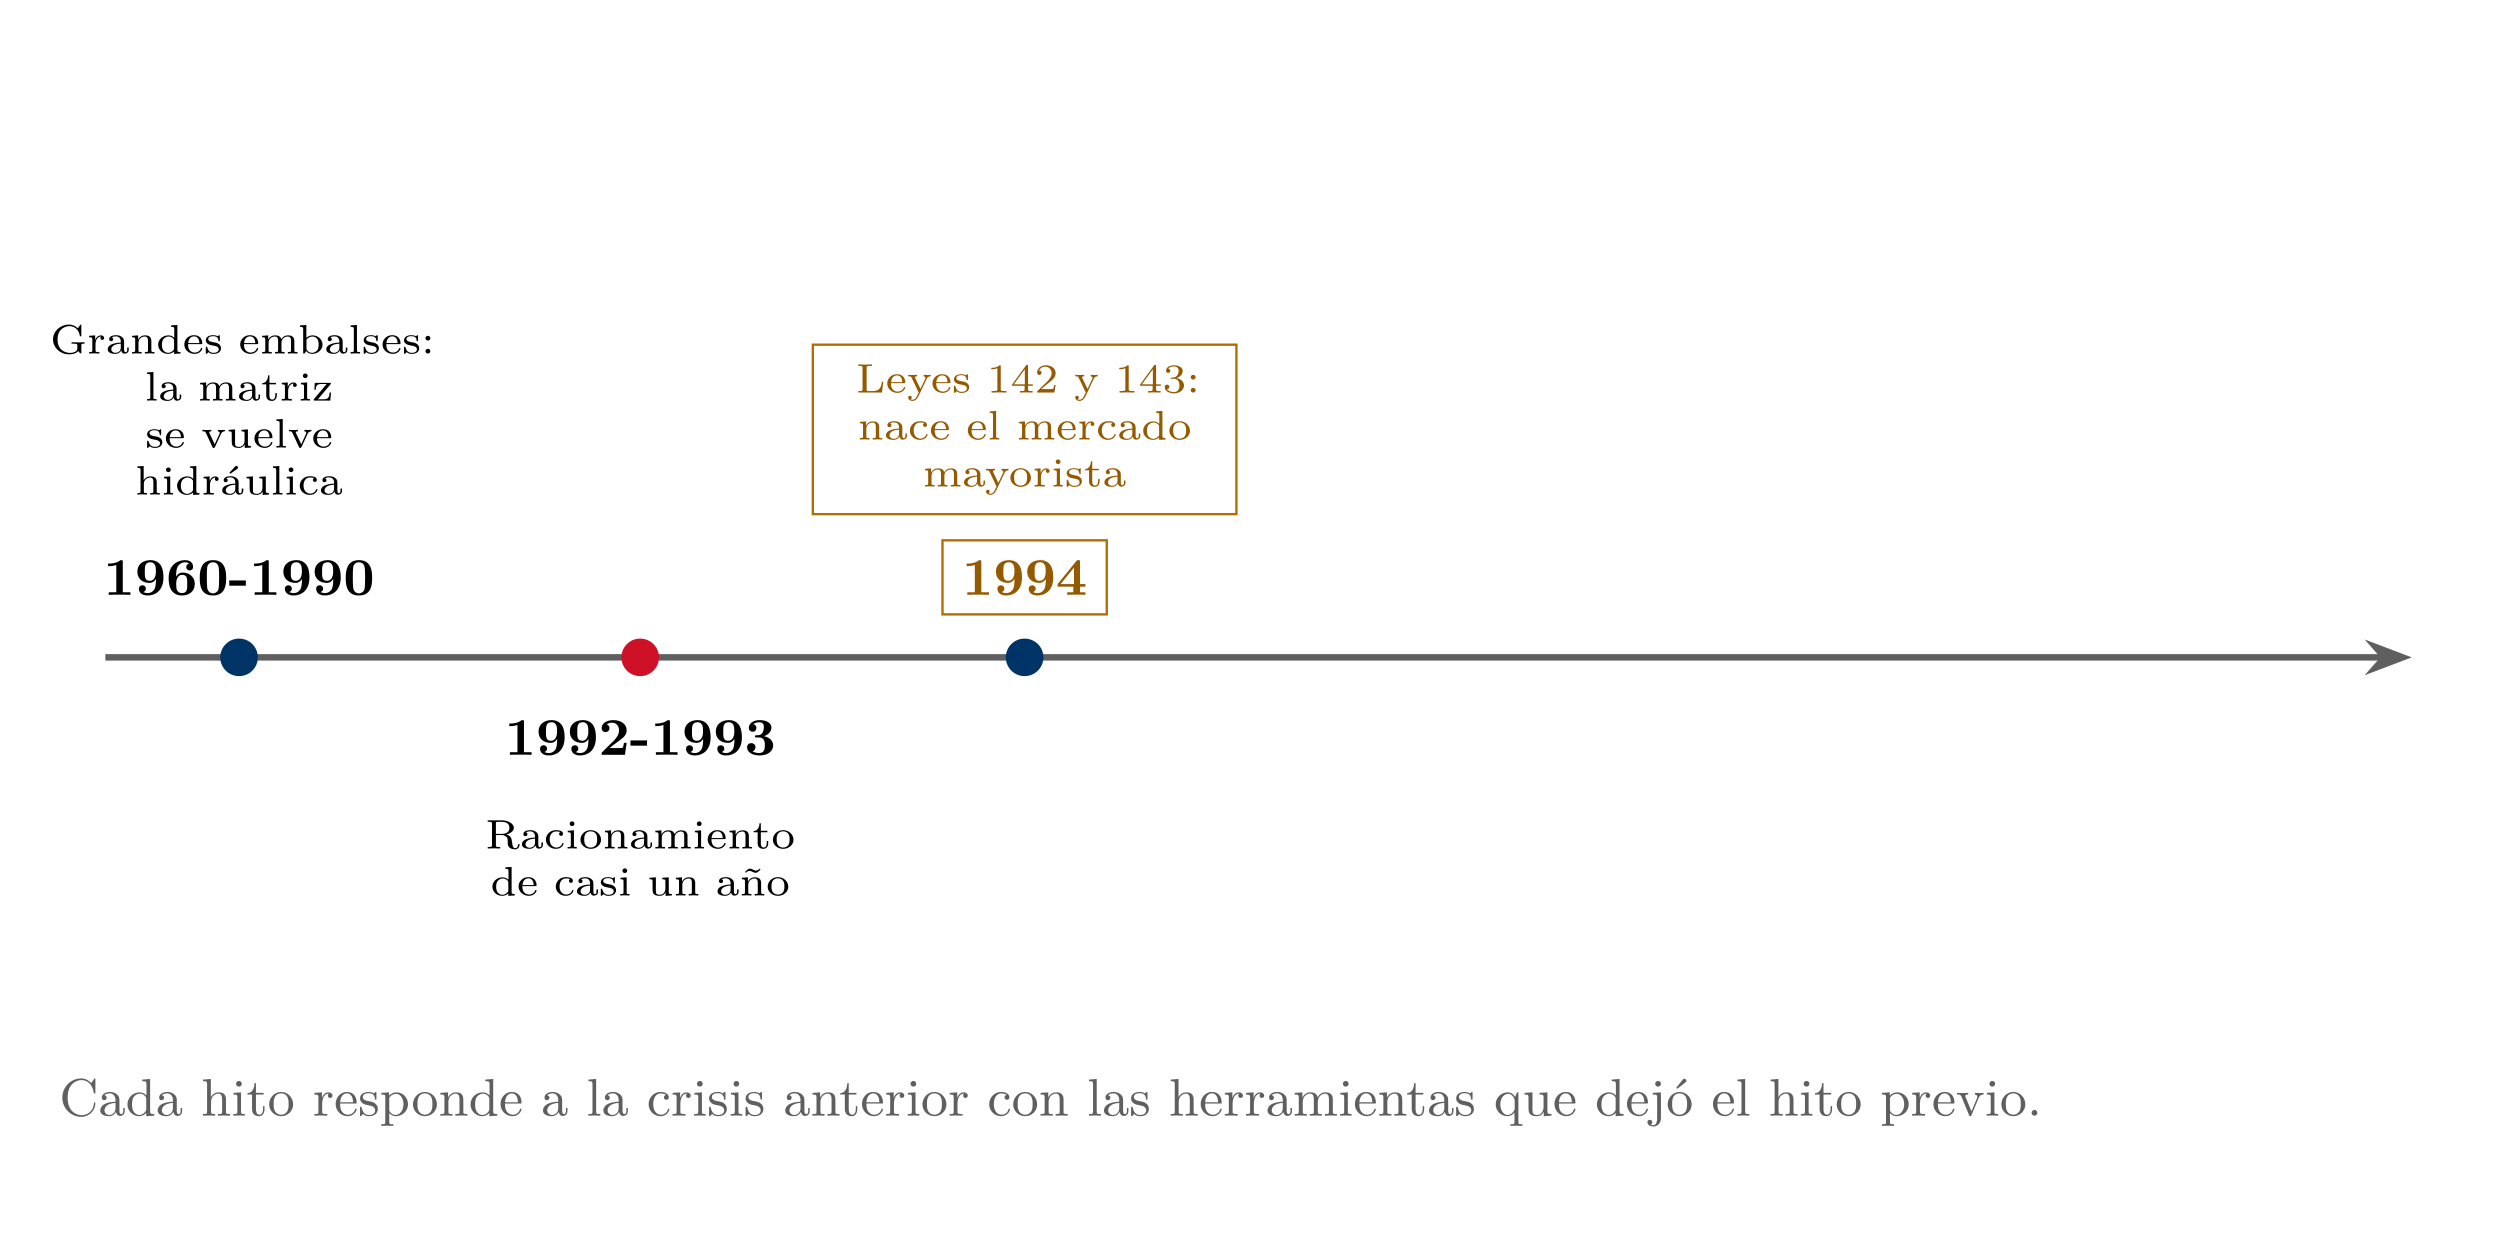
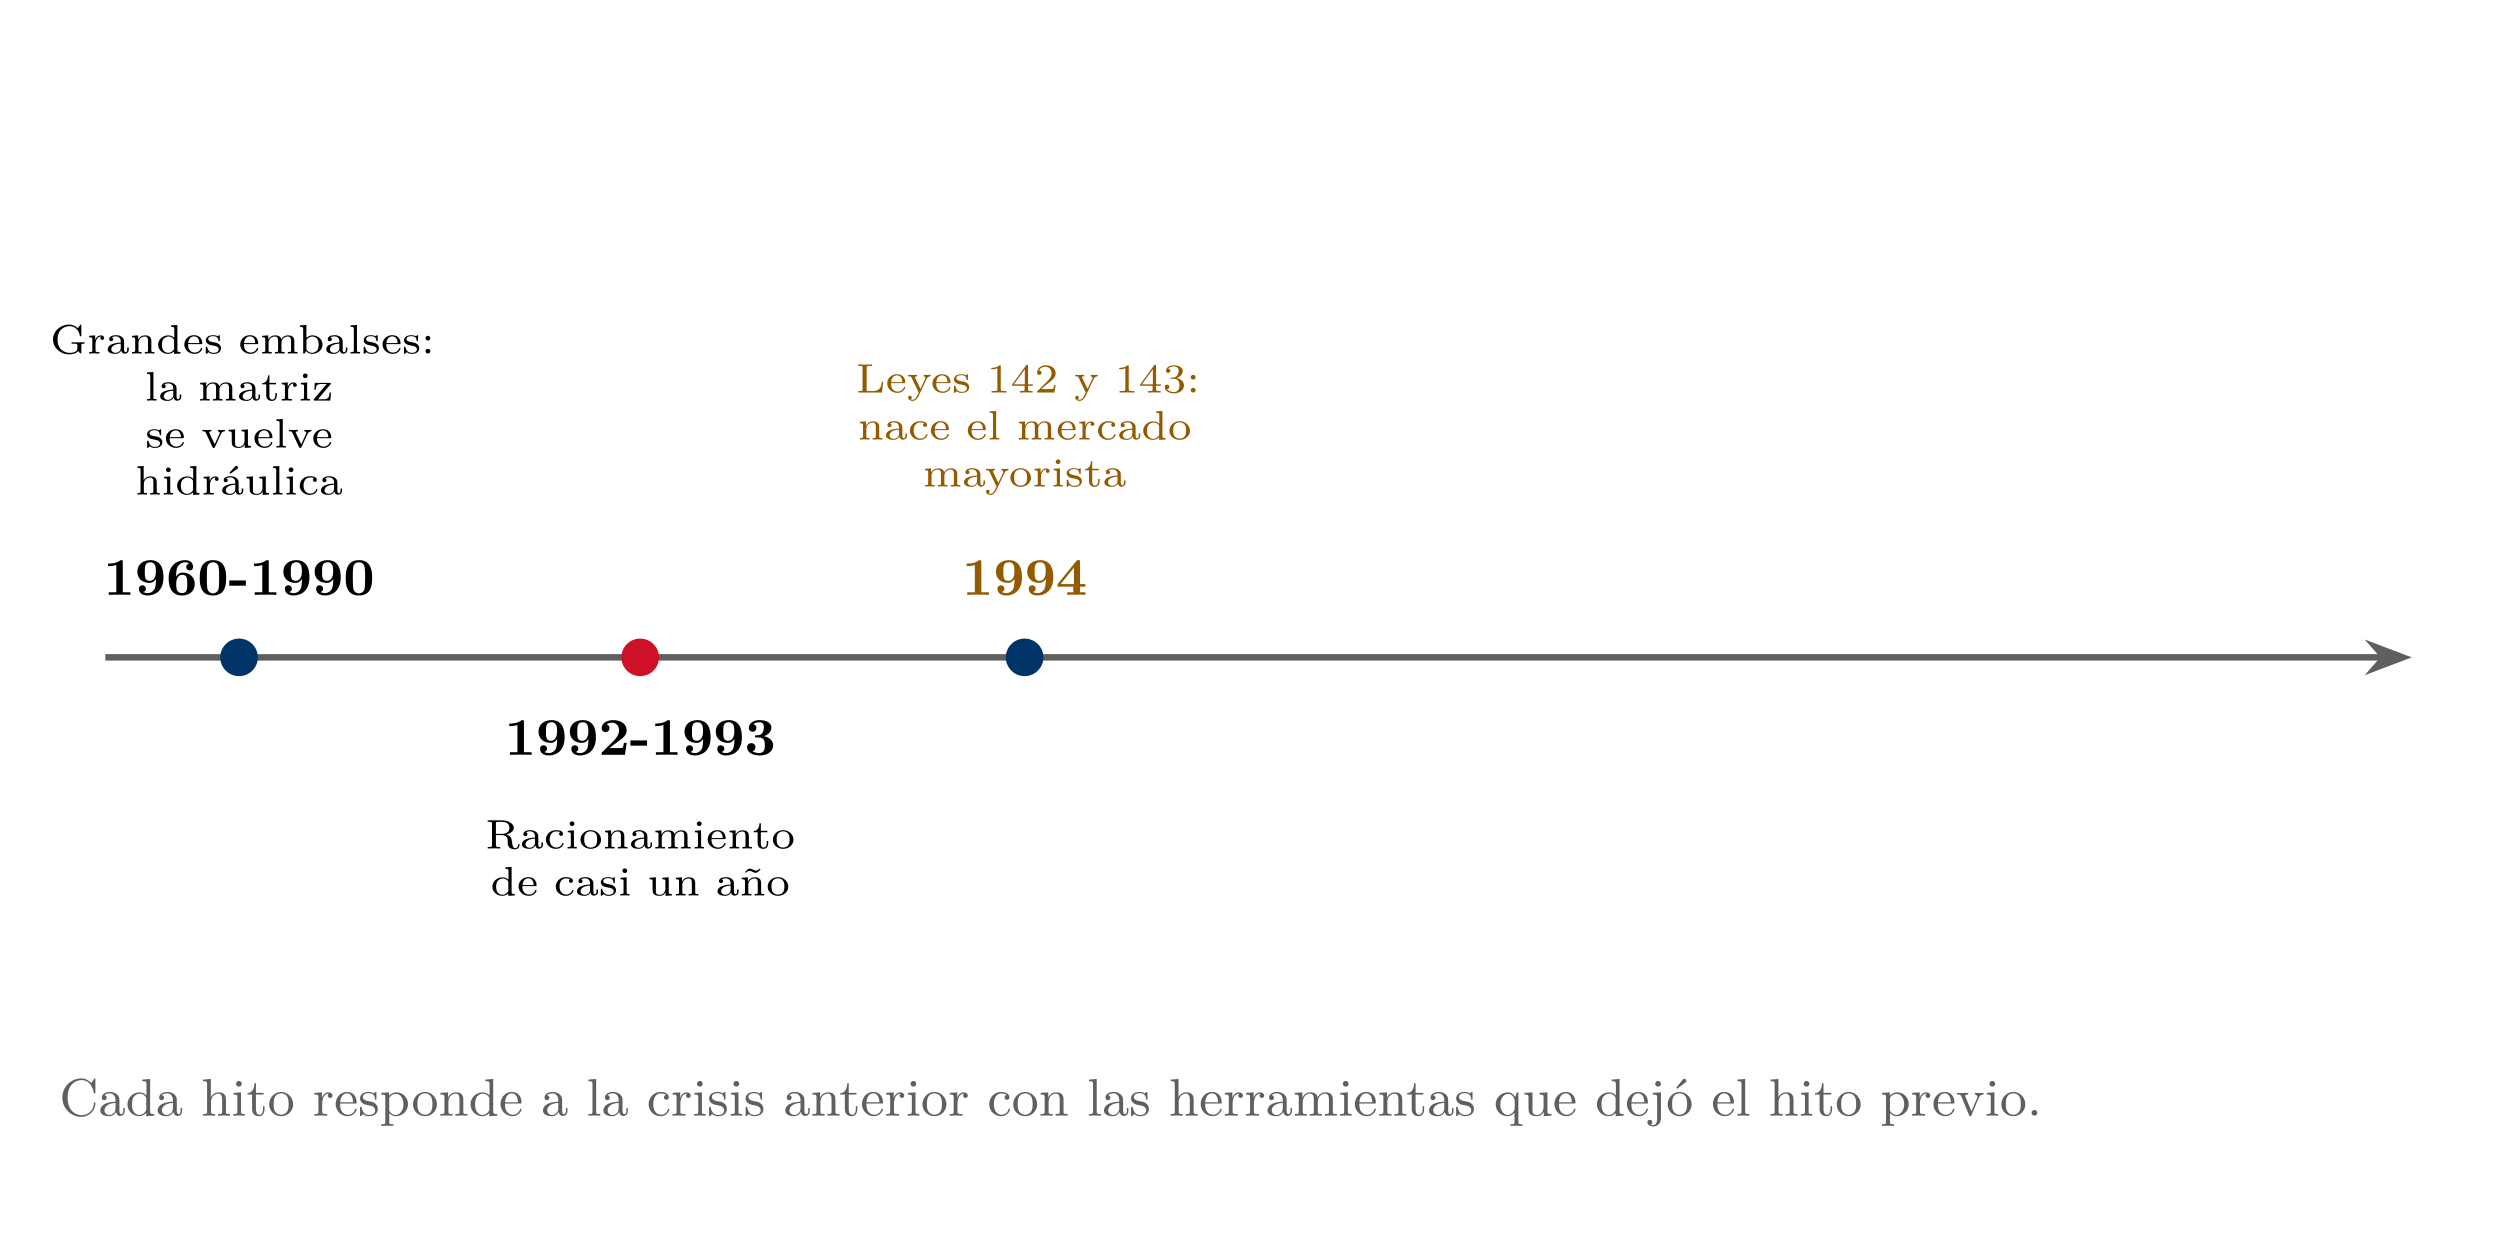
<svg xmlns="http://www.w3.org/2000/svg" xmlns:xlink="http://www.w3.org/1999/xlink" width="423.513pt" height="210.914pt" viewBox="0 0 423.513 210.914">
  <defs>
    <g>
      <g id="glyph-0-0">
        <path d="m4.56 0l0-.44-1.29 0 0-5.14c0-.2 0-.3-.27-.3-.11 0-.12 0-.2 .07-.69 .51-1.66 .51-1.83 .51l-.19 0 0 .44 .19 0c.22 0 .7-.03 1.2-.19l0 4.61-1.28 0 0 .44c.34-.03 1.42-.03 1.83-.03 .42 0 1.47 0 1.84 .03z" />
      </g>
      <g id="glyph-0-1">
        <path d="m4.86-2.95c0-.46-.03-1.39-.48-2.1-.32-.43-.83-.83-1.72-.83-1.28 0-2.22 .72-2.22 1.94 0 1.13 .76 1.92 2.09 1.92 .39 0 .78-.2 1.06-.67l0 .16c0 .59-.06 1.15-.23 1.53-.13 .23-.47 .7-1.17 .7-.08 0-.46 0-.74-.18 .3-.1 .43-.33 .43-.57 0-.37-.3-.57-.58-.57-.25 0-.6 .14-.6 .59 0 .61 .46 1.14 1.5 1.14 1.25 0 2.66-.8 2.66-3.06zm-1.28-.89c0 .42-.16 1.46-1.02 1.46-.86 0-.86-.65-.86-1.54 0-.88 0-1.6 .97-1.6 .56 0 .78 .5 .8 .58 .11 .3 .11 .8 .11 1.1z" />
      </g>
      <g id="glyph-0-2">
        <path d="m4.86-1.83c0-.48-.09-.98-.63-1.45-.45-.39-.92-.49-1.48-.49-.56 0-.91 .43-1.05 .69l0-.15c0-1.11 .22-1.47 .32-1.63 .26-.41 .73-.66 1.21-.66 .16 0 .46 .02 .66 .22-.36 .1-.47 .36-.47 .58 0 .38 .28 .58 .58 .58 .25 0 .58-.14 .58-.59 0-.57-.36-1.15-1.36-1.15-1.3 0-2.78 .82-2.78 3.04 0 .43 .03 1.31 .4 1.95 .41 .69 1.04 1 1.85 1 1.26 0 2.17-.73 2.17-1.94zm-1.27-.03c0 .91 0 1.56-.92 1.56-.53 0-.78-.4-.84-.54-.11-.3-.11-1.02-.11-1.04 0-.93 .39-1.51 1.01-1.51 .86 0 .86 .64 .86 1.53z" />
      </g>
      <g id="glyph-0-3">
        <path d="m4.88-2.86c0-.91-.02-3.02-2.22-3.02-2.19 0-2.25 2.04-2.25 3.02 0 .94 .03 2.97 2.23 2.97 2.19 0 2.24-1.97 2.24-2.97zm-1.19-.11c0 .7 0 1.77-.14 2.13-.21 .43-.6 .59-.89 .59-.25 0-.86-.11-.99-.94-.06-.47-.06-1.28-.06-1.78 0-.56 0-1.31 .06-1.73 .14-.72 .74-.82 .97-.82 .3 0 .86 .14 .97 .85 .08 .42 .08 1.2 .08 1.7z" />
      </g>
      <g id="glyph-0-4">
        <path d="m2.92-1.55l0-.89-2.81 0 0 .89z" />
      </g>
      <g id="glyph-0-5">
        <path d="m4.77-2.02l-.46 0c-.03 .13-.11 .77-.23 .83-.13 .05-.78 .05-.94 .05l-1.28 0c.48-.39 1.02-.81 1.47-1.13 .75-.53 1.44-1.01 1.44-1.89 0-1.04-.96-1.72-2.27-1.72-1.11 0-1.97 .54-1.97 1.36 0 .46 .36 .68 .67 .68 .28 0 .66-.21 .66-.68 0-.18-.08-.53-.47-.62 .31-.27 .72-.3 .89-.3 .74 0 1.2 .55 1.2 1.3 0 .64-.39 1.23-.86 1.72l-2 1.97c-.09 .09-.09 .11-.09 .28l0 .17 3.95 0z" />
      </g>
      <g id="glyph-0-6">
        <path d="m4.86-1.61c0-.7-.55-1.33-1.56-1.55 .9-.31 1.26-.92 1.26-1.46 0-.68-.67-1.26-2.01-1.26-1.1 0-1.82 .6-1.82 1.32 0 .4 .29 .65 .65 .65 .39 0 .64-.28 .64-.64 0-.29-.16-.56-.52-.64 .06-.06 .44-.33 1-.33 .78 0 .78 .58 .78 .88 0 .5-.19 1.28-.95 1.31l-.42 .03c-.14 .02-.14 .13-.14 .19 0 .17 .09 .17 .25 .17l.42 0c1.01 0 1.01 .88 1.01 1.33 0 .41 0 1.31-.97 1.31-.1 0-.71-.01-1.12-.31 .41-.11 .5-.47 .5-.67 0-.42-.3-.7-.72-.7-.37 0-.7 .25-.7 .71 0 .83 .89 1.38 2.09 1.38 1.64 0 2.33-.89 2.33-1.72z" />
      </g>
      <g id="glyph-0-7">
        <path d="m5 0l0-.44-.91 0 0-.95 .91 0 0-.44-.91 0 0-3.76c0-.25-.01-.3-.28-.3-.22 0-.23 .01-.33 .14l-3.18 3.92 0 .44 2.65 0 0 .95-1.03 0 0 .44c.31-.03 1.22-.03 1.58-.03 .38 0 1.17 0 1.5 .03zm-1.94-1.83l-2.25 0 2.25-2.78z" />
      </g>
      <g id="glyph-1-0">
        <path d="m5.84-1.67l0-.25c-.04 0-.56 .03-.92 .03-.37 0-.9 0-1.28-.03l0 .25 .27 0c.71 0 .71 .09 .71 .31l0 .45c0 .16 0 .43-.4 .63-.34 .17-.75 .17-.84 .17-.8 0-2.11-.45-2.11-2.28 0-1.84 1.34-2.25 2.04-2.25 .69 0 1.55 .45 1.74 1.66 .01 .07 .07 .07 .12 .07 .13 0 .13-.04 .13-.18l0-1.63c0-.12 0-.19-.1-.19-.03 0-.06 0-.12 .1l-.38 .53c-.36-.36-.86-.63-1.48-.63-1.49 0-2.72 1.13-2.72 2.52 0 1.39 1.2 2.53 2.73 2.53 .41 0 1.19-.08 1.52-.56 .13 .19 .39 .42 .47 .42 .08 0 .08-.08 .08-.19l0-1.17c0-.31 .08-.31 .54-.31z" />
      </g>
      <g id="glyph-1-1">
        <path d="m2.89-2.62c0-.24-.22-.46-.56-.46-.36 0-.75 .22-.95 .75l-.02 0 0-.75-1.02 .08 0 .25c.49 0 .54 .05 .54 .39l0 1.81c0 .3-.07 .3-.54 .3l0 .25c.05 0 .54-.03 .82-.03l.92 .03 0-.25-.14 0c-.52 0-.52-.08-.52-.31l0-1.03c0-.58 .27-1.29 .96-1.29-.08 .05-.13 .15-.13 .26 0 .23 .19 .31 .31 .31 .17 0 .33-.11 .33-.31z" />
      </g>
      <g id="glyph-1-2">
        <path d="m3.88-.62l0-.4-.26 0 0 .38c0 .08 0 .41-.26 .41-.27 0-.27-.33-.27-.41l0-1.24c0-.35 0-.62-.32-.89-.29-.23-.63-.34-1.05-.34-.67 0-1.16 .25-1.16 .67 0 .24 .16 .35 .35 .35 .2 0 .34-.14 .34-.33 0-.11-.06-.27-.25-.31 .25-.18 .66-.18 .7-.18 .41 0 .83 .25 .83 .85l0 .2c-.39 .02-.86 .05-1.37 .24-.64 .21-.85 .6-.85 .92 0 .59 .75 .76 1.25 .76 .58 0 .91-.31 1.05-.58 .03 .29 .23 .55 .55 .55 0 0 .72 0 .72-.65zm-1.35-.36c0 .67-.59 .86-.91 .86-.35 0-.7-.24-.7-.58 0-.39 .35-.92 1.61-.97z" />
      </g>
      <g id="glyph-1-3">
        <path d="m4.19 0l0-.25c-.46 0-.53 0-.53-.3l0-1.56c0-.61-.3-.97-1.07-.97-.57 0-.95 .31-1.15 .69l-.02 0 0-.69-1.03 .08 0 .25c.47 0 .53 .05 .53 .39l0 1.81c0 .3-.08 .3-.53 .3l0 .25c0 0 .5-.03 .8-.03 .26 0 .76 .03 .83 .03l0-.25c-.47 0-.54 0-.54-.3l0-1.26c0-.72 .58-1.07 1.05-1.07 .5 0 .56 .38 .56 .74l0 1.59c0 .3-.06 .3-.53 .3l0 .25c0 0 .52-.03 .82-.03 .26 0 .74 .03 .81 .03z" />
      </g>
      <g id="glyph-1-4">
        <path d="m4.12 0l0-.25c-.46 0-.53-.05-.53-.39l0-4.2-1.06 .07 0 .25c.47 0 .53 .07 .53 .4l0 1.45c-.26-.25-.61-.41-1-.41-.94 0-1.73 .7-1.73 1.58 0 .88 .75 1.56 1.65 1.56 .58 0 .94-.29 1.05-.42l0 .42zm-1.09-.73c-.19 .32-.55 .61-1 .61-.41 0-.69-.24-.83-.44-.14-.21-.23-.49-.23-.92 0-.18 0-.69 .3-1.02 .28-.31 .62-.38 .84-.38 .34 0 .64 .16 .84 .41 .08 .11 .08 .11 .08 .25z" />
      </g>
      <g id="glyph-1-5">
        <path d="m3.33-.84c0-.02-.02-.1-.13-.1-.09 0-.11 .05-.12 .11-.22 .56-.77 .67-1.02 .67-.33 0-.65-.14-.87-.4-.25-.33-.27-.75-.27-1.03l2.2 0c.16 0 .21 0 .21-.14 0-.63-.35-1.38-1.41-1.38-.94 0-1.64 .72-1.64 1.58 0 .89 .78 1.59 1.74 1.59 .95 0 1.31-.75 1.31-.9zm-.5-.93l-1.89 0c.08-.98 .72-1.14 .98-1.14 .88 0 .91 .97 .91 1.14z" />
      </g>
      <g id="glyph-1-6">
        <path d="m2.89-.91c0-.26-.12-.48-.3-.64-.28-.25-.61-.31-.86-.34-.56-.11-1.01-.19-1.01-.56 0-.22 .19-.49 .86-.49 .83 0 .86 .56 .87 .77 0 .08 .1 .08 .13 .08 .11 0 .11-.05 .11-.19l0-.64c0-.13 0-.19-.1-.19-.03 0-.04 0-.14 .08-.01 .01-.07 .08-.12 .11-.22-.14-.49-.19-.75-.19-1.02 0-1.27 .53-1.27 .88 0 .21 .11 .4 .28 .54 .27 .22 .53 .27 .99 .35 .34 .06 .92 .15 .92 .62 0 .27-.19 .6-.88 .6-.67 0-.92-.44-1.06-.91-.01-.09-.01-.13-.12-.13-.13 0-.13 .05-.13 .19l0 .86c0 .11 0 .17 .11 .17 .06 0 .2-.14 .35-.29 .31 .29 .68 .29 .85 .29 .93 0 1.27-.48 1.27-.97z" />
      </g>
      <g id="glyph-1-7">
        <path d="m6.38 0l0-.25c-.46 0-.54 0-.54-.3l0-1.56c0-.61-.31-.97-1.06-.97-.56 0-.95 .3-1.14 .66-.14-.5-.53-.66-1.05-.66-.57 0-.95 .31-1.15 .69l-.02 0 0-.69-1.03 .08 0 .25c.47 0 .53 .05 .53 .39l0 1.81c0 .3-.08 .3-.53 .3l0 .25c0 0 .5-.03 .8-.03 .26 0 .76 .03 .83 .03l0-.25c-.47 0-.54 0-.54-.3l0-1.26c0-.72 .58-1.07 1.05-1.07 .5 0 .56 .38 .56 .74l0 1.59c0 .3-.06 .3-.53 .3l0 .25c0 0 .52-.03 .82-.03 .26 0 .74 .03 .81 .03l0-.25c-.46 0-.53 0-.53-.3l0-1.26c0-.72 .59-1.07 1.06-1.07 .5 0 .56 .38 .56 .74l0 1.59c0 .3-.06 .3-.53 .3l0 .25c0 0 .52-.03 .81-.03 .27 0 .75 .03 .82 .03z" />
      </g>
      <g id="glyph-1-8">
        <path d="m4.16-1.5c0-.86-.74-1.58-1.68-1.58-.42 0-.81 .17-1.06 .42l0-2.18-1.08 .07 0 .25c.49 0 .54 .07 .54 .41l0 4.11 .24 0 .26-.42c.26 .34 .65 .48 1.03 .48 .93 0 1.75-.68 1.75-1.56zm-.66-.02c0 .16 0 .69-.28 1.02-.3 .31-.64 .38-.84 .38-.57 0-.86-.44-.94-.58l0-1.63c.2-.33 .59-.55 1.01-.55 .39 0 .69 .22 .83 .43 .14 .2 .22 .48 .22 .93z" />
      </g>
      <g id="glyph-1-9">
        <path d="m2 0l0-.25c-.47 0-.53 0-.53-.3l0-4.29-1.08 .07 0 .25c.49 0 .55 .07 .55 .4l0 3.57c0 .3-.08 .3-.55 .3l0 .25c0 0 .52-.03 .8-.03 .28 0 .54 .01 .81 .03z" />
      </g>
      <g id="glyph-1-10">
        <path d="m1.56-2.59c0-.25-.2-.41-.4-.41-.25 0-.43 .19-.43 .39 0 .25 .21 .41 .41 .41 .25 0 .42-.19 .42-.39zm0 2.2c0-.25-.2-.41-.4-.41-.25 0-.43 .19-.43 .39 0 .25 .21 .41 .41 .41 .25 0 .42-.19 .42-.39z" />
      </g>
      <g id="glyph-1-11">
        <path d="m2.67-.88l0-.39-.25 0 0 .38c0 .48-.22 .73-.5 .73-.5 0-.5-.57-.5-.7l0-1.89 1.11 0 0-.25-1.11 0 0-1.28-.23 0c0 .62-.3 1.31-.99 1.33l0 .2 .68 0 0 1.87c0 .79 .59 .94 .98 .94 .48 0 .81-.39 .81-.94z" />
      </g>
      <g id="glyph-1-12">
        <path d="m1.95 0l0-.25c-.42 0-.48 0-.48-.3l0-2.53-1.05 .08 0 .25c.46 0 .52 .05 .52 .39l0 1.81c0 .3-.08 .3-.55 .3l0 .25c0 0 .52-.03 .8-.03 .25 0 .51 .01 .76 .03zm-.39-4.19c0-.23-.18-.4-.4-.4-.25 0-.41 .18-.41 .39 0 .22 .17 .4 .41 .4 .23 0 .4-.2 .4-.39z" />
      </g>
      <g id="glyph-1-13">
        <path d="m3.22-1.36l-.24 0c-.07 .83-.21 1.14-1.1 1.14l-.88 0 2.14-2.55c.05-.06 .06-.07 .06-.12 0-.11-.09-.11-.2-.11l-2.53 0-.08 1.16 .23 0c.05-.74 .22-.97 1.04-.97l.82 0-2.14 2.54c-.06 .08-.06 .11-.06 .15 0 .12 .06 .12 .19 .12l2.62 0z" />
      </g>
      <g id="glyph-1-14">
        <path d="m4.03-2.75l0-.25c-.17 .02-.36 .03-.53 .03-.19 0-.45-.01-.66-.03l0 .25c.32 .02 .32 .23 .32 .27 0 .03-.02 .09-.07 .2l-.79 1.72-.89-1.89c0 0-.05-.1-.05-.14 0-.16 .25-.16 .37-.16l0-.25c0 0-.53 .03-.81 .03-.22 0-.5-.01-.7-.03l0 .25c.39 0 .48 .02 .58 .25l1.12 2.42c.05 .08 .08 .14 .2 .14 .15 0 .18-.06 .21-.12l1.05-2.27c.18-.42 .54-.42 .65-.42z" />
      </g>
      <g id="glyph-1-15">
        <path d="m4.19 0l0-.25c-.47 0-.53-.05-.53-.39l0-2.44-1.1 .08 0 .25c.49 0 .53 .05 .53 .39l0 1.2c0 .61-.4 1.04-.93 1.04-.66 0-.68-.3-.68-.66l0-2.3-1.09 .08 0 .25c.53 0 .53 .03 .53 .64l0 1.05c0 .48 0 1.12 1.19 1.12 .16 0 .67 0 1.01-.58l0 .58z" />
      </g>
      <g id="glyph-1-16">
        <path d="m4.19 0l0-.25c-.46 0-.53 0-.53-.3l0-1.56c0-.61-.3-.97-1.07-.97-.62 0-.98 .38-1.14 .64l0-2.4-1.06 .07 0 .25c.47 0 .53 .07 .53 .4l0 3.57c0 .3-.08 .3-.53 .3l0 .25c0 0 .5-.03 .8-.03 .26 0 .76 .03 .83 .03l0-.25c-.47 0-.54 0-.54-.3l0-1.26c0-.72 .58-1.07 1.05-1.07 .5 0 .56 .38 .56 .74l0 1.59c0 .3-.06 .3-.53 .3l0 .25c0 0 .52-.03 .82-.03 .26 0 .74 .03 .81 .03z" />
      </g>
      <g id="glyph-1-17">
        <path d="m3.88-.62l0-.4-.26 0 0 .38c0 .08 0 .41-.26 .41-.27 0-.27-.33-.27-.41l0-1.24c0-.35 0-.62-.32-.89-.29-.23-.63-.34-1.05-.34-.67 0-1.16 .25-1.16 .67 0 .24 .16 .35 .35 .35 .2 0 .34-.14 .34-.33 0-.11-.06-.27-.25-.31 .25-.18 .66-.18 .7-.18 .41 0 .83 .25 .83 .85l0 .2c-.39 .02-.86 .05-1.37 .24-.64 .21-.85 .6-.85 .92 0 .59 .75 .76 1.25 .76 .58 0 .91-.31 1.05-.58 .03 .29 .23 .55 .55 .55 0 0 .72 0 .72-.65zm-1.35-.36c0 .67-.59 .86-.91 .86-.35 0-.7-.24-.7-.58 0-.39 .35-.92 1.61-.97zm.47-3.6c0-.12-.12-.28-.3-.28-.11 0-.17 .06-.23 .14l-.94 1.02 .17 .17 1.13-.8c.11-.06 .17-.12 .17-.25z" />
      </g>
      <g id="glyph-1-18">
        <path d="m3.33-.84c0-.08-.1-.08-.13-.08-.09 0-.09 .01-.12 .12-.16 .42-.55 .64-.97 .64-.5 0-1.14-.36-1.14-1.36 0-.87 .45-1.37 1.11-1.37 .09 0 .44 0 .69 .11-.13 .06-.21 .17-.21 .31 0 .19 .14 .33 .35 .33 .18 0 .32-.13 .32-.34 0-.63-.98-.63-1.18-.63-1.07 0-1.72 .8-1.72 1.61 0 .88 .76 1.56 1.69 1.56 1.06 0 1.31-.81 1.31-.9z" />
      </g>
      <g id="glyph-1-19">
        <path d="m5.81-.64c0-.05 0-.13-.12-.13-.11 0-.11 .07-.13 .13-.03 .41-.26 .58-.48 .58-.41 0-.47-.41-.55-1.03-.08-.57-.11-.68-.31-.91-.06-.08-.27-.27-.66-.38 .64-.14 1.28-.56 1.28-1.12 0-.69-.93-1.27-2.03-1.27l-2.4 0 0 .25 .17 0c.54 0 .56 .08 .56 .33l0 3.63c0 .23-.02 .31-.56 .31l-.17 0 0 .25 1.06-.03 1.06 .03 0-.25-.17 0c-.55 0-.56-.08-.56-.31l0-1.72 .93 0c.13 0 .5 0 .82 .28 .25 .22 .25 .39 .25 .86 0 .45 0 .73 .32 1 .3 .25 .72 .28 .93 .28 .61 0 .76-.56 .76-.78zm-1.72-2.86c0 .78-.62 1.02-1.37 1.02l-.92 0 0-1.75c0-.21 0-.25 .18-.27 .07-.02 .3-.02 .46-.02 .67 0 1.65 0 1.65 1.02z" />
      </g>
      <g id="glyph-1-20">
        <path d="m3.77-1.48c0-.88-.77-1.63-1.75-1.63-.99 0-1.74 .75-1.74 1.63 0 .86 .78 1.54 1.74 1.54 .96 0 1.75-.68 1.75-1.54zm-.66-.07c0 .33-.02 .71-.22 .99-.2 .26-.51 .4-.87 .4-.27 0-.64-.07-.88-.42-.19-.28-.22-.64-.22-.97 0-.29 .02-.72 .27-1.01 .17-.21 .47-.35 .83-.35 .42 0 .71 .19 .87 .41 .2 .27 .22 .62 .22 .95z" />
      </g>
      <g id="glyph-1-21">
        <path d="m4.19 0l0-.25c-.46 0-.53 0-.53-.3l0-1.56c0-.61-.3-.97-1.07-.97-.57 0-.95 .31-1.15 .69l-.02 0 0-.69-1.03 .08 0 .25c.47 0 .53 .05 .53 .39l0 1.81c0 .3-.08 .3-.53 .3l0 .25c0 0 .5-.03 .8-.03 .26 0 .76 .03 .83 .03l0-.25c-.47 0-.54 0-.54-.3l0-1.26c0-.72 .58-1.07 1.05-1.07 .5 0 .56 .38 .56 .74l0 1.59c0 .3-.06 .3-.53 .3l0 .25c0 0 .52-.03 .82-.03 .26 0 .74 .03 .81 .03zm-.63-4.41l-.15-.14c-.21 .22-.41 .33-.61 .33-.19 0-.39-.11-.46-.14-.25-.12-.4-.19-.56-.19-.28 0-.39 .11-.84 .57l.14 .14c.2-.22 .42-.33 .61-.33 .19 0 .4 .11 .45 .14 .27 .12 .41 .19 .56 .19 .3 0 .41-.11 .86-.57z" />
      </g>
      <g id="glyph-1-22">
        <path d="m4.62-1.83l-.23 0c-.08 .67-.19 1.58-1.53 1.58l-.72 0c-.33 0-.33-.06-.33-.27l0-3.67c0-.23 0-.33 .66-.33l.25 0 0-.25-1.24 .04-1.09-.04 0 .25 .17 0c.55 0 .56 .08 .56 .33l0 3.63c0 .23-.01 .31-.56 .31l-.17 0 0 .25 4.03 0z" />
      </g>
      <g id="glyph-1-23">
        <path d="m4.03-2.75l0-.25c-.19 .02-.33 .03-.53 .03-.19 0-.45-.01-.66-.03l0 .25c.24 .02 .3 .16 .3 .27 0 .07-.03 .14-.06 .21l-.78 1.65-.88-1.83c-.03-.05-.04-.1-.04-.14 0-.16 .23-.16 .35-.16l0-.25-.81 .03c-.22 0-.5-.01-.7-.03l0 .25c.4 0 .48 .02 .58 .23l1.2 2.52c-.06 .14-.14 .27-.2 .41-.16 .34-.38 .81-.86 .81-.19 0-.24-.03-.32-.08 0 0 .21-.06 .21-.3 0-.17-.13-.29-.3-.29-.19 0-.31 .12-.31 .29 0 .33 .33 .58 .72 .58 .59 0 .95-.62 1.04-.83l1.38-2.92c.2-.42 .56-.42 .67-.42z" />
      </g>
      <g id="glyph-1-24">
        <path d="m3.36 0l0-.25-.27 0c-.71 0-.71-.09-.71-.33l0-3.86c0-.18 0-.18-.21-.18-.45 .43-1.11 .43-1.39 .43l0 .25c.17 0 .64 0 1.03-.18l0 3.54c0 .24 0 .33-.72 .33l-.26 0 0 .25 1.26-.03z" />
      </g>
      <g id="glyph-1-25">
        <path d="m3.77-1.14l0-.25-.8 0 0-3.11c0-.14 0-.2-.16-.2-.08 0-.11 0-.19 .11l-2.34 3.2 0 .25 2.1 0 0 .56c0 .25 0 .33-.58 .33l-.21 0 0 .25 1.08-.03 1.06 .03 0-.25-.18 0c-.58 0-.58-.08-.58-.33l0-.56zm-1.35-.25l-1.87 0 1.87-2.55z" />
      </g>
      <g id="glyph-1-26">
        <path d="m3.59-1.27l-.25 0c-.01 .16-.09 .57-.18 .63-.05 .05-.6 .05-.71 .05l-1.29 0c.73-.64 .98-.85 1.42-1.18 .51-.4 1.01-.84 1.01-1.5 0-.84-.75-1.35-1.67-1.35-.87 0-1.47 .6-1.47 1.24 0 .35 .3 .4 .38 .4 .17 0 .37-.13 .37-.38 0-.12-.04-.37-.42-.37 .22-.49 .7-.65 1.03-.65 .72 0 1.1 .55 1.1 1.11 0 .61-.46 1.08-.68 1.33l-1.71 1.67c-.07 .07-.07 .08-.07 .27l2.93 0z" />
      </g>
      <g id="glyph-1-27">
        <path d="m3.66-1.2c0-.55-.46-1.1-1.24-1.25 .74-.27 1.02-.78 1.02-1.22 0-.55-.66-.95-1.44-.95-.8 0-1.39 .37-1.39 .93 0 .24 .16 .36 .36 .36 .22 0 .37-.15 .37-.34 0-.21-.15-.36-.37-.38 .25-.29 .75-.37 1-.37 .33 0 .78 .15 .78 .75 0 .29-.11 .62-.3 .83-.23 .26-.42 .28-.78 .31-.17 .01-.19 .01-.23 .01 0 0-.06 .02-.06 .1 0 .09 .06 .09 .18 .09l.38 0c.56 0 .95 .38 .95 1.13 0 .86-.51 1.12-.92 1.12-.28 0-.91-.08-1.2-.5 .32 0 .4-.23 .4-.39 0-.22-.17-.37-.39-.37-.2 0-.39 .12-.39 .4 0 .66 .73 1.08 1.59 1.08 .99 0 1.68-.66 1.68-1.34z" />
      </g>
      <g id="glyph-2-0">
        <path d="m6.12-2.08c0-.09 0-.17-.12-.17-.12 0-.12 .06-.12 .14-.08 1.36-1.15 2.03-2.07 2.03-.76 0-2.39-.48-2.39-2.98 0-2.5 1.63-2.97 2.38-2.97 .89 0 1.82 .67 2.04 2.12 .02 .11 .02 .16 .14 .16 .14 0 .14-.05 .14-.23l0-2.1c0-.15 0-.23-.1-.23-.07 0-.1 .03-.14 .11l-.46 .67c-.3-.28-.8-.78-1.7-.78-1.74 0-3.2 1.43-3.2 3.25 0 1.84 1.48 3.26 3.2 3.26 1.48 0 2.4-1.23 2.4-2.28z" />
      </g>
      <g id="glyph-2-1">
        <path d="m4.45-.8l0-.5-.25 0 0 .49c0 .11 0 .54-.32 .54-.33 0-.33-.42-.33-.56l0-1.58c0-.5 0-.81-.39-1.17-.35-.3-.77-.44-1.22-.44-.75 0-1.38 .38-1.38 .96 0 .28 .19 .44 .42 .44 .25 0 .41-.19 .41-.43 0-.37-.39-.42-.39-.42 .23-.23 .67-.31 .92-.31 .46 0 .97 .33 .97 1.12l0 .3c-.48 .02-1.16 .06-1.75 .34-.64 .32-.84 .79-.84 1.14 0 .74 .86 .97 1.47 .97 .73 0 1.07-.48 1.2-.73 .05 .37 .31 .69 .69 .69 .23 0 .79-.13 .79-.85zm-1.56-.47c0 .88-.67 1.15-1.06 1.15-.42 0-.81-.32-.81-.76 0-.59 .5-1.21 1.87-1.28z" />
      </g>
      <g id="glyph-2-2">
        <path d="m4.83 0l0-.28c-.61 0-.69-.06-.69-.5l0-5.44-1.33 .11 0 .27c.61 0 .71 .06 .71 .5l0 1.92c-.05-.06-.46-.53-1.16-.53-1.09 0-2.06 .87-2.06 2.03 0 1.11 .9 2.01 1.97 2.01 .65 0 1.06-.37 1.21-.56l0 .56zm-1.35-1.08c0 .17 0 .19-.14 .38-.26 .4-.68 .58-1.04 .58-.38 0-.74-.22-.97-.6-.24-.37-.25-.9-.25-1.2 0-.42 .04-.89 .28-1.25 .2-.28 .56-.56 1.05-.56 .37 0 .73 .18 .97 .53 .1 .14 .1 .15 .1 .31z" />
      </g>
      <g id="glyph-2-3">
        <path d="m4.89 0l0-.28c-.45 0-.67 0-.69-.28l0-1.72c0-.74 0-1-.25-1.31-.2-.25-.54-.36-.98-.36-.61 0-1.05 .31-1.33 .81l0-3.08-1.33 .11 0 .27c.61 0 .69 .06 .69 .5l0 4.65c0 .41-.09 .41-.69 .41l0 .28c.42-.02 .6-.03 1.02-.03 .44 0 .55 .01 1.03 .03l0-.28c-.59 0-.69 0-.69-.41l0-1.62c0-.96 .67-1.42 1.24-1.42 .51 0 .64 .43 .64 .98l0 2.06c0 .41-.1 .41-.69 .41l0 .28c.42-.02 .59-.03 1.02-.03 .43 0 .54 .01 1.01 .03z" />
      </g>
      <g id="glyph-2-4">
        <path d="m2.27 0l0-.28c-.58 0-.63-.05-.63-.39l0-3.28-1.28 .09 0 .28c.58 0 .66 .05 .66 .49l0 2.4c0 .41-.11 .41-.69 .41l0 .28c.39-.02 .58-.03 .98-.03 .14 0 .52 0 .96 .03zm-.5-5.41c0-.26-.22-.47-.49-.47-.26 0-.48 .21-.48 .47 0 .29 .22 .49 .48 .49 .27 0 .49-.2 .49-.49z" />
      </g>
      <g id="glyph-2-5">
        <path d="m3.06-1.11l0-.51-.25 0 0 .48c0 .67-.28 .98-.59 .98-.61 0-.61-.78-.61-.93l0-2.49 1.3 0 0-.28-1.3 0 0-1.64-.25 0c0 .75-.33 1.67-1.19 1.69l0 .23 .78 0 0 2.47c0 1 .72 1.2 1.21 1.2 .59 0 .9-.56 .9-1.2z" />
      </g>
      <g id="glyph-2-6">
        <path d="m4.33-1.91c0-1.17-.92-2.11-2.03-2.11-1.14 0-2.03 .97-2.03 2.11 0 1.13 .92 2 2.03 2 1.12 0 2.03-.9 2.03-2zm-.77-.07c0 .32 0 .84-.22 1.23-.25 .42-.67 .59-1.04 .59-.44 0-.82-.22-1.03-.56-.24-.37-.24-.86-.24-1.26 0-.33 0-.85 .22-1.22 .27-.46 .72-.58 1.05-.58 .5 0 .87 .28 1.04 .58 .21 .39 .22 .84 .22 1.22z" />
      </g>
      <g id="glyph-2-7">
        <path d="m3.34-3.41c0-.28-.26-.54-.67-.54-.55 0-.92 .37-1.12 .92l0-.92-1.28 .09 0 .28c.61 0 .68 .06 .68 .5l0 2.39c0 .41-.09 .41-.68 .41l0 .28c.48-.02 .59-.03 1.04-.03l1.14 .03 0-.28-.17 0c-.66 0-.69-.1-.69-.42l0-1.35c0-.37 .1-1.68 1.13-1.68l0 .01c-.03 0-.17 .11-.17 .33 0 .23 .18 .39 .4 .39 .19 0 .39-.14 .39-.41z" />
      </g>
      <g id="glyph-2-8">
        <path d="m3.83-1.06c0-.06-.05-.13-.13-.13-.09 0-.12 .07-.12 .11-.31 .91-1.11 .92-1.24 .92-.43 0-.79-.23-1.01-.54-.3-.44-.3-.97-.3-1.35l2.55 0c.2 0 .25 0 .25-.18 0-.93-.5-1.79-1.66-1.79-1.08 0-1.9 .94-1.9 2.05 0 1.17 .93 2.06 2.03 2.06 1.09 0 1.53-.95 1.53-1.15zm-.61-1.21l-2.19 0c.09-1.37 .89-1.51 1.14-1.51 .5 0 1.03 .37 1.05 1.51z" />
      </g>
      <g id="glyph-2-9">
        <path d="m3.31-1.14c0-.41-.17-.66-.37-.86-.32-.3-.63-.36-1.3-.48-.22-.05-.87-.16-.87-.68 0-.28 .2-.65 1.01-.65 .97 0 1.03 .73 1.05 .97 .01 .11 .01 .15 .12 .15 .13 0 .13-.06 .13-.23l0-.86c0-.16 0-.24-.11-.24-.05 0-.06 0-.17 .11-.02 .02-.11 .1-.16 .14-.28-.18-.55-.25-.86-.25-1.19 0-1.48 .66-1.48 1.11 0 .3 .14 .53 .34 .72 .3 .28 .64 .35 1.09 .42 .46 .1 .61 .13 .82 .27 .07 .08 .31 .25 .31 .59 0 .79-.91 .79-1.03 .79-.92 0-1.14-.77-1.25-1.26-.03-.07-.05-.14-.14-.14-.14 0-.14 .08-.14 .24l0 1.14c0 .16 0 .23 .11 .23 .06 0 .06 0 .23-.17 .03-.06 .13-.17 .17-.22 .38 .38 .8 .39 1.02 .39 1.09 0 1.48-.64 1.48-1.23z" />
      </g>
      <g id="glyph-2-10">
        <path d="m4.8-1.94c0-1.12-.88-2.01-1.94-2.01-.48 0-.92 .18-1.27 .56l0-.56-1.32 .09 0 .28c.64 0 .68 .05 .68 .44l0 4.19c0 .4-.09 .4-.68 .4l0 .28c.42-.01 .59-.03 1.03-.03 .42 0 .53 .02 1.01 .03l0-.28c-.59 0-.69 0-.69-.4l0-1.49c.24 .24 .54 .53 1.13 .53 1.06 0 2.05-.86 2.05-2.03zm-.77 0c0 1.03-.61 1.82-1.34 1.82-.39 0-.74-.24-.96-.55-.11-.17-.11-.21-.11-.36l0-1.99c.3-.51 .8-.68 1.18-.68 .68 0 1.23 .79 1.23 1.76z" />
      </g>
      <g id="glyph-2-11">
        <path d="m4.89 0l0-.28c-.45 0-.67 0-.69-.28l0-1.72c0-.74 0-1-.25-1.31-.2-.25-.54-.36-.98-.36-.85 0-1.22 .61-1.35 .86l-.01 0 0-.86-1.3 .09 0 .28c.61 0 .69 .06 .69 .5l0 2.39c0 .41-.09 .41-.69 .41l0 .28c.42-.02 .6-.03 1.02-.03 .44 0 .55 .01 1.03 .03l0-.28c-.59 0-.69 0-.69-.41l0-1.62c0-.96 .67-1.42 1.24-1.42 .51 0 .64 .43 .64 .98l0 2.06c0 .41-.1 .41-.69 .41l0 .28c.42-.02 .59-.03 1.02-.03 .43 0 .54 .01 1.01 .03z" />
      </g>
      <g id="glyph-2-12">
        <path d="m2.34 0l0-.28c-.59 0-.7 0-.7-.41l0-5.53-1.31 .11 0 .27c.61 0 .69 .06 .69 .5l0 4.65c0 .41-.11 .41-.69 .41l0 .28c.42-.02 .58-.03 1-.03 .42 0 .56 .01 1.01 .03z" />
      </g>
      <g id="glyph-2-13">
        <path d="m3.83-1.06c0-.11-.11-.11-.13-.11-.11 0-.11 .01-.15 .17-.21 .61-.71 .84-1.17 .84-.57 0-1.3-.46-1.3-1.78 0-1.4 .72-1.83 1.25-1.83 .11 0 .59 .02 .94 .25-.19 .04-.38 .16-.38 .43 0 .23 .19 .4 .41 .4 .23 0 .42-.15 .42-.42 0-.56-.63-.91-1.41-.91-1.15 0-2.01 .97-2.01 2.08 0 1.16 .93 2.03 2 2.03 1.23 0 1.53-1.07 1.53-1.15z" />
      </g>
      <g id="glyph-2-14">
        <path d="m7.45 0l0-.28c-.45 0-.67 0-.68-.28l0-1.72c0-.77 0-1.02-.3-1.36-.19-.2-.55-.31-.95-.31-.64 0-1.08 .37-1.33 .84-.11-.53-.47-.84-1.22-.84-.72 0-1.16 .47-1.35 .87l-.01 0 0-.87-1.3 .09 0 .28c.61 0 .69 .06 .69 .5l0 2.39c0 .41-.09 .41-.69 .41l0 .28c.42-.02 .6-.03 1.02-.03 .44 0 .55 .01 1.03 .03l0-.28c-.59 0-.69 0-.69-.41l0-1.62c0-.97 .69-1.42 1.24-1.42 .48 0 .64 .34 .64 .98l0 2.06c0 .41-.1 .41-.69 .41l0 .28c.42-.02 .59-.03 1.03-.03 .42 0 .55 .01 1.02 .03l0-.28c-.6 0-.69 0-.69-.41l0-1.62c0-.97 .7-1.42 1.23-1.42 .49 0 .66 .34 .66 .98l0 2.06c0 .41-.11 .41-.69 .41l0 .28c.42-.02 .58-.03 1.02-.03 .42 0 .54 .01 1.01 .03z" />
      </g>
      <g id="glyph-2-15">
        <path d="m4.83 1.73l0-.28c-.58 0-.69 0-.69-.4l0-5-.22 0-.34 .78c-.42-.71-.92-.78-1.24-.78-1.06 0-2.04 .86-2.04 2.03 0 1.14 .92 2.01 1.97 2.01 .37 0 .82-.12 1.21-.62l0 1.58c0 .4-.09 .4-.68 .4l0 .28c.42-.01 .59-.03 1.01-.03 .44 0 .55 .02 1.02 .03zm-1.31-2.96c0 .15 0 .2-.14 .43-.22 .39-.6 .68-1.08 .68-.66 0-1.22-.79-1.22-1.8 0-1.05 .62-1.78 1.33-1.78 .68 0 1.11 .73 1.11 1.23z" />
      </g>
      <g id="glyph-2-16">
        <path d="m4.89 0l0-.28c-.61 0-.69-.06-.69-.5l0-3.17-1.34 .09 0 .28c.61 0 .69 .06 .69 .5l0 1.58c0 .8-.46 1.38-1.1 1.38-.75 0-.78-.4-.78-.88l0-2.95-1.36 .09 0 .28c.69 0 .69 .03 .69 .83l0 1.33c0 .59 0 .97 .42 1.28 .25 .17 .63 .23 .99 .23 .45 0 .89-.2 1.15-.73l.02 0 0 .73z" />
      </g>
      <g id="glyph-2-17">
        <path d="m1.95 .44l0-4.39-1.39 .09 0 .28c.67 0 .75 .06 .75 .5l0 3.53c0 .27-.03 1.16-.64 1.16-.03 0-.26 0-.47-.11 .28-.08 .28-.34 .28-.39 0-.23-.17-.41-.4-.41-.27 0-.42 .18-.42 .42 0 .46 .51 .71 1.03 .71 .7 0 1.26-.58 1.26-1.39zm0-5.85c0-.26-.22-.47-.48-.47-.27 0-.49 .21-.49 .47 0 .29 .22 .49 .49 .49 .26 0 .48-.2 .48-.49z" />
      </g>
      <g id="glyph-2-18">
        <path d="m4.33-1.91c0-1.17-.92-2.11-2.03-2.11-1.14 0-2.03 .97-2.03 2.11 0 1.13 .92 2 2.03 2 1.12 0 2.03-.9 2.03-2zm-.77-.07c0 .32 0 .84-.22 1.23-.25 .42-.67 .59-1.04 .59-.44 0-.82-.22-1.03-.56-.24-.37-.24-.86-.24-1.26 0-.33 0-.85 .22-1.22 .27-.46 .72-.58 1.05-.58 .5 0 .87 .28 1.04 .58 .21 .39 .22 .84 .22 1.22zm-.12-3.93c0-.2-.17-.34-.35-.34-.14 0-.18 .06-.28 .16l-1.08 1.36 .16 .18 1.36-1.06c.11-.08 .19-.16 .19-.3z" />
      </g>
      <g id="glyph-2-19">
        <path d="m4.67-3.58l0-.28c-.28 .03-.7 .03-.7 .03-.25 0-.52-.01-.77-.03l0 .28c.25 .02 .41 .16 .41 .38 0 .09-.02 .11-.05 .22l-.94 2.25-1.01-2.44c-.03-.06-.05-.11-.05-.17 0-.24 .33-.24 .5-.24l0-.28c-.39 .02-.59 .03-.98 .03-.31 0-.58 0-.91-.03l0 .28c.42 0 .6 0 .74 .33l1.31 3.17c.05 .16 .12 .17 .2 .17 .08 0 .14-.01 .2-.17l1.22-2.94c.19-.45 .5-.56 .83-.56z" />
      </g>
      <g id="glyph-2-20">
        <path d="m1.75-.48c0-.27-.2-.49-.48-.49-.27 0-.49 .22-.49 .49 0 .26 .22 .48 .49 .48 .28 0 .48-.22 .48-.48z" />
      </g>
    </g>
  </defs>
  <path fill="none" stroke-width="1.096" stroke-linecap="butt" stroke-linejoin="miter" stroke="#5f5f5f" stroke-miterlimit="10" d="m0 0l386.29 0" transform="matrix(0.998851, 0, 0, -0.998851, 17.84648, 111.3602)" />
  <path fill-rule="nonzero" fill="#5f5f5f" stroke-width="1.096" stroke-linecap="butt" stroke-linejoin="miter" stroke="#5f5f5f" stroke-miterlimit="10" d="m6.36 0l-4.59 1.74 1.53-1.74-1.53-1.74z" transform="matrix(0.998851, 0, 0, -0.998851, 400.6719, 111.3602)" />
  <path fill-rule="nonzero" fill="#003366" d="m43.68 111.36c0-1.76-1.42-3.18-3.18-3.18-1.76 0-3.19 1.42-3.19 3.18 0 1.76 1.43 3.18 3.19 3.18 1.76 0 3.18-1.42 3.18-3.18z" />
  <g fill="#000000">
    <use xlink:href="#glyph-0-0" x="17.53" y="100.77" />
    <use xlink:href="#glyph-0-1" x="22.83" y="100.77" />
    <use xlink:href="#glyph-0-2" x="28.13" y="100.77" />
    <use xlink:href="#glyph-0-3" x="33.43" y="100.77" />
    <use xlink:href="#glyph-0-4" x="38.73" y="100.77" />
    <use xlink:href="#glyph-0-0" x="42.26" y="100.77" />
    <use xlink:href="#glyph-0-1" x="47.56" y="100.77" />
    <use xlink:href="#glyph-0-1" x="52.86" y="100.77" />
    <use xlink:href="#glyph-0-3" x="58.16" y="100.77" />
    <use xlink:href="#glyph-1-0" x="8.48" y="59.89" />
    <use xlink:href="#glyph-1-1" x="14.76" y="59.89" />
    <use xlink:href="#glyph-1-2" x="17.93" y="59.89" />
    <use xlink:href="#glyph-1-3" x="21.98" y="59.89" />
    <use xlink:href="#glyph-1-4" x="26.46" y="59.89" />
    <use xlink:href="#glyph-1-5" x="30.94" y="59.89" />
    <use xlink:href="#glyph-1-6" x="34.55" y="59.89" />
    <use xlink:href="#glyph-1-5" x="40.41" y="59.89" />
    <use xlink:href="#glyph-1-7" x="44.02" y="59.89" />
    <use xlink:href="#glyph-1-8" x="50.48" y="59.89" />
    <use xlink:href="#glyph-1-2" x="54.96" y="59.89" />
    <use xlink:href="#glyph-1-9" x="59" y="59.89" />
    <use xlink:href="#glyph-1-6" x="61.3" y="59.89" />
    <use xlink:href="#glyph-1-5" x="64.52" y="59.89" />
    <use xlink:href="#glyph-1-6" x="68.13" y="59.89" />
    <use xlink:href="#glyph-1-10" x="71.34" y="59.89" />
    <use xlink:href="#glyph-1-9" x="24.52" y="67.86" />
    <use xlink:href="#glyph-1-2" x="26.82" y="67.86" />
    <use xlink:href="#glyph-1-7" x="33.51" y="67.86" />
    <use xlink:href="#glyph-1-2" x="40.18" y="67.86" />
    <use xlink:href="#glyph-1-11" x="44.22" y="67.86" />
    <use xlink:href="#glyph-1-1" x="47.39" y="67.86" />
    <use xlink:href="#glyph-1-12" x="50.56" y="67.86" />
    <use xlink:href="#glyph-1-13" x="52.86" y="67.86" />
    <use xlink:href="#glyph-1-6" x="24.61" y="75.82" />
    <use xlink:href="#glyph-1-5" x="27.82" y="75.82" />
    <use xlink:href="#glyph-1-14" x="34.07" y="75.82" />
    <use xlink:href="#glyph-1-15" x="38.34" y="75.82" />
    <use xlink:href="#glyph-1-5" x="42.82" y="75.82" />
    <use xlink:href="#glyph-1-9" x="46.43" y="75.82" />
    <use xlink:href="#glyph-1-14" x="48.73" y="75.82" />
    <use xlink:href="#glyph-1-5" x="52.78" y="75.82" />
    <use xlink:href="#glyph-1-16" x="22.89" y="83.78" />
    <use xlink:href="#glyph-1-12" x="27.37" y="83.78" />
    <use xlink:href="#glyph-1-4" x="29.67" y="83.78" />
    <use xlink:href="#glyph-1-1" x="34.15" y="83.78" />
    <use xlink:href="#glyph-1-17" x="37.33" y="83.78" />
    <use xlink:href="#glyph-1-15" x="41.37" y="83.78" />
    <use xlink:href="#glyph-1-9" x="45.85" y="83.78" />
    <use xlink:href="#glyph-1-12" x="48.15" y="83.78" />
    <use xlink:href="#glyph-1-18" x="50.45" y="83.78" />
    <use xlink:href="#glyph-1-2" x="54.06" y="83.78" />
  </g>
  <path fill-rule="nonzero" fill="#ce1126" d="m111.64 111.36c0-1.76-1.43-3.18-3.19-3.18-1.76 0-3.18 1.42-3.18 3.18 0 1.76 1.42 3.18 3.18 3.18 1.76 0 3.19-1.42 3.19-3.18z" />
  <g fill="#000000">
    <use xlink:href="#glyph-0-0" x="85.49" y="127.87" />
    <use xlink:href="#glyph-0-1" x="90.79" y="127.87" />
    <use xlink:href="#glyph-0-1" x="96.09" y="127.87" />
    <use xlink:href="#glyph-0-5" x="101.39" y="127.87" />
    <use xlink:href="#glyph-0-4" x="106.69" y="127.87" />
    <use xlink:href="#glyph-0-0" x="110.22" y="127.87" />
    <use xlink:href="#glyph-0-1" x="115.52" y="127.87" />
    <use xlink:href="#glyph-0-1" x="120.82" y="127.87" />
    <use xlink:href="#glyph-0-6" x="126.12" y="127.87" />
    <use xlink:href="#glyph-1-19" x="82.21" y="143.74" />
    <use xlink:href="#glyph-1-2" x="88.1" y="143.74" />
    <use xlink:href="#glyph-1-18" x="92.15" y="143.74" />
    <use xlink:href="#glyph-1-12" x="95.76" y="143.74" />
    <use xlink:href="#glyph-1-20" x="98.05" y="143.74" />
    <use xlink:href="#glyph-1-3" x="102.1" y="143.74" />
    <use xlink:href="#glyph-1-2" x="106.58" y="143.74" />
    <use xlink:href="#glyph-1-7" x="110.63" y="143.74" />
    <use xlink:href="#glyph-1-12" x="117.3" y="143.74" />
    <use xlink:href="#glyph-1-5" x="119.6" y="143.74" />
    <use xlink:href="#glyph-1-3" x="123.2" y="143.74" />
    <use xlink:href="#glyph-1-11" x="127.47" y="143.74" />
    <use xlink:href="#glyph-1-20" x="130.65" y="143.74" />
    <use xlink:href="#glyph-1-4" x="83.08" y="151.7" />
    <use xlink:href="#glyph-1-5" x="87.57" y="151.7" />
    <use xlink:href="#glyph-1-18" x="93.82" y="151.7" />
    <use xlink:href="#glyph-1-2" x="97.43" y="151.7" />
    <use xlink:href="#glyph-1-6" x="101.47" y="151.7" />
    <use xlink:href="#glyph-1-12" x="104.69" y="151.7" />
    <use xlink:href="#glyph-1-15" x="109.63" y="151.7" />
    <use xlink:href="#glyph-1-3" x="114.11" y="151.7" />
    <use xlink:href="#glyph-1-2" x="121.24" y="151.7" />
    <use xlink:href="#glyph-1-21" x="125.28" y="151.7" />
    <use xlink:href="#glyph-1-20" x="129.77" y="151.7" />
  </g>
  <path fill-rule="nonzero" fill="#003366" d="m176.76 111.36c0-1.76-1.43-3.18-3.19-3.18-1.75 0-3.18 1.42-3.18 3.18 0 1.76 1.43 3.18 3.18 3.18 1.76 0 3.19-1.42 3.19-3.18z" />
-   <path fill="none" stroke-width=".398" stroke-linecap="butt" stroke-linejoin="miter" stroke="#b26c00" stroke-miterlimit="10" d="m141.98 7.29l27.86 0 0 12.56-27.86 0z" transform="matrix(0.998851, 0, 0, -0.998851, 17.84648, 111.3602)" />
  <g fill="#945a00">
    <use xlink:href="#glyph-0-0" x="162.97" y="100.77" />
    <use xlink:href="#glyph-0-1" x="168.27" y="100.77" />
    <use xlink:href="#glyph-0-1" x="173.57" y="100.77" />
    <use xlink:href="#glyph-0-7" x="178.87" y="100.77" />
-   </g>
-   <path fill="none" stroke-width=".398" stroke-linecap="butt" stroke-linejoin="miter" stroke="#b26c00" stroke-miterlimit="10" d="m119.99 24.29l71.84 0 0 28.74-71.84 0z" transform="matrix(0.998851, 0, 0, -0.998851, 17.84648, 111.3602)" />
-   <g fill="#945a00">
    <use xlink:href="#glyph-1-22" x="145" y="66.5" />
    <use xlink:href="#glyph-1-5" x="150.02" y="66.5" />
    <use xlink:href="#glyph-1-23" x="153.63" y="66.5" />
    <use xlink:href="#glyph-1-5" x="157.68" y="66.5" />
    <use xlink:href="#glyph-1-6" x="161.29" y="66.5" />
    <use xlink:href="#glyph-1-24" x="167.15" y="66.5" />
    <use xlink:href="#glyph-1-25" x="171.19" y="66.5" />
    <use xlink:href="#glyph-1-26" x="175.24" y="66.5" />
    <use xlink:href="#glyph-1-23" x="181.93" y="66.5" />
    <use xlink:href="#glyph-1-24" x="188.83" y="66.5" />
    <use xlink:href="#glyph-1-25" x="192.88" y="66.5" />
    <use xlink:href="#glyph-1-27" x="196.92" y="66.5" />
    <use xlink:href="#glyph-1-10" x="200.98" y="66.5" />
    <use xlink:href="#glyph-1-3" x="145.28" y="74.46" />
    <use xlink:href="#glyph-1-2" x="149.77" y="74.46" />
    <use xlink:href="#glyph-1-18" x="153.81" y="74.46" />
    <use xlink:href="#glyph-1-5" x="157.42" y="74.46" />
    <use xlink:href="#glyph-1-5" x="163.67" y="74.46" />
    <use xlink:href="#glyph-1-9" x="167.28" y="74.46" />
    <use xlink:href="#glyph-1-7" x="172.22" y="74.46" />
    <use xlink:href="#glyph-1-5" x="178.89" y="74.46" />
    <use xlink:href="#glyph-1-1" x="182.5" y="74.46" />
    <use xlink:href="#glyph-1-18" x="185.68" y="74.46" />
    <use xlink:href="#glyph-1-2" x="189.29" y="74.46" />
    <use xlink:href="#glyph-1-4" x="193.33" y="74.46" />
    <use xlink:href="#glyph-1-20" x="197.82" y="74.46" />
    <use xlink:href="#glyph-1-7" x="156.32" y="82.42" />
    <use xlink:href="#glyph-1-2" x="162.99" y="82.42" />
    <use xlink:href="#glyph-1-23" x="166.82" y="82.42" />
    <use xlink:href="#glyph-1-20" x="170.88" y="82.42" />
    <use xlink:href="#glyph-1-1" x="174.92" y="82.42" />
    <use xlink:href="#glyph-1-12" x="178.09" y="82.42" />
    <use xlink:href="#glyph-1-6" x="180.39" y="82.42" />
    <use xlink:href="#glyph-1-11" x="183.61" y="82.42" />
    <use xlink:href="#glyph-1-2" x="186.78" y="82.42" />
  </g>
  <g fill="#5f5f5f">
    <use xlink:href="#glyph-2-0" x="10.04" y="189" />
    <use xlink:href="#glyph-2-1" x="16.68" y="189" />
    <use xlink:href="#glyph-2-2" x="21.29" y="189" />
    <use xlink:href="#glyph-2-1" x="26.4" y="189" />
    <use xlink:href="#glyph-2-3" x="34.08" y="189" />
    <use xlink:href="#glyph-2-4" x="39.19" y="189" />
    <use xlink:href="#glyph-2-5" x="41.75" y="189" />
    <use xlink:href="#glyph-2-6" x="45.33" y="189" />
    <use xlink:href="#glyph-2-7" x="52.99" y="189" />
    <use xlink:href="#glyph-2-8" x="56.59" y="189" />
    <use xlink:href="#glyph-2-9" x="60.69" y="189" />
    <use xlink:href="#glyph-2-10" x="64.32" y="189" />
    <use xlink:href="#glyph-2-6" x="69.69" y="189" />
    <use xlink:href="#glyph-2-11" x="74.29" y="189" />
    <use xlink:href="#glyph-2-2" x="79.41" y="189" />
    <use xlink:href="#glyph-2-8" x="84.52" y="189" />
    <use xlink:href="#glyph-2-1" x="91.68" y="189" />
    <use xlink:href="#glyph-2-12" x="99.35" y="189" />
    <use xlink:href="#glyph-2-1" x="101.91" y="189" />
    <use xlink:href="#glyph-2-13" x="109.58" y="189" />
    <use xlink:href="#glyph-2-7" x="113.67" y="189" />
    <use xlink:href="#glyph-2-4" x="117.27" y="189" />
    <use xlink:href="#glyph-2-9" x="119.82" y="189" />
    <use xlink:href="#glyph-2-4" x="123.46" y="189" />
    <use xlink:href="#glyph-2-9" x="126.01" y="189" />
    <use xlink:href="#glyph-2-1" x="132.72" y="189" />
    <use xlink:href="#glyph-2-11" x="137.32" y="189" />
    <use xlink:href="#glyph-2-5" x="142.17" y="189" />
    <use xlink:href="#glyph-2-8" x="145.75" y="189" />
    <use xlink:href="#glyph-2-7" x="149.85" y="189" />
    <use xlink:href="#glyph-2-4" x="153.45" y="189" />
    <use xlink:href="#glyph-2-6" x="156" y="189" />
    <use xlink:href="#glyph-2-7" x="160.61" y="189" />
    <use xlink:href="#glyph-2-13" x="167.28" y="189" />
    <use xlink:href="#glyph-2-6" x="171.37" y="189" />
    <use xlink:href="#glyph-2-11" x="175.97" y="189" />
    <use xlink:href="#glyph-2-12" x="184.15" y="189" />
    <use xlink:href="#glyph-2-1" x="186.71" y="189" />
    <use xlink:href="#glyph-2-9" x="191.31" y="189" />
    <use xlink:href="#glyph-2-3" x="198.01" y="189" />
    <use xlink:href="#glyph-2-8" x="203.13" y="189" />
    <use xlink:href="#glyph-2-7" x="207.22" y="189" />
    <use xlink:href="#glyph-2-7" x="210.82" y="189" />
    <use xlink:href="#glyph-2-1" x="214.42" y="189" />
    <use xlink:href="#glyph-2-14" x="219.02" y="189" />
    <use xlink:href="#glyph-2-4" x="226.69" y="189" />
    <use xlink:href="#glyph-2-8" x="229.25" y="189" />
    <use xlink:href="#glyph-2-11" x="233.35" y="189" />
    <use xlink:href="#glyph-2-5" x="238.2" y="189" />
    <use xlink:href="#glyph-2-1" x="241.78" y="189" />
    <use xlink:href="#glyph-2-9" x="246.38" y="189" />
    <use xlink:href="#glyph-2-15" x="253.08" y="189" />
    <use xlink:href="#glyph-2-16" x="257.94" y="189" />
    <use xlink:href="#glyph-2-8" x="263.06" y="189" />
    <use xlink:href="#glyph-2-2" x="270.22" y="189" />
    <use xlink:href="#glyph-2-8" x="275.34" y="189" />
    <use xlink:href="#glyph-2-17" x="279.42" y="189" />
    <use xlink:href="#glyph-2-18" x="282.24" y="189" />
    <use xlink:href="#glyph-2-8" x="289.91" y="189" />
    <use xlink:href="#glyph-2-12" x="294" y="189" />
    <use xlink:href="#glyph-2-3" x="299.63" y="189" />
    <use xlink:href="#glyph-2-4" x="304.75" y="189" />
    <use xlink:href="#glyph-2-5" x="307.3" y="189" />
    <use xlink:href="#glyph-2-6" x="310.88" y="189" />
    <use xlink:href="#glyph-2-10" x="318.55" y="189" />
    <use xlink:href="#glyph-2-7" x="323.66" y="189" />
    <use xlink:href="#glyph-2-8" x="327.26" y="189" />
    <use xlink:href="#glyph-2-19" x="331.36" y="189" />
    <use xlink:href="#glyph-2-4" x="336.22" y="189" />
    <use xlink:href="#glyph-2-6" x="338.77" y="189" />
    <use xlink:href="#glyph-2-20" x="343.38" y="189" />
  </g>
</svg>
